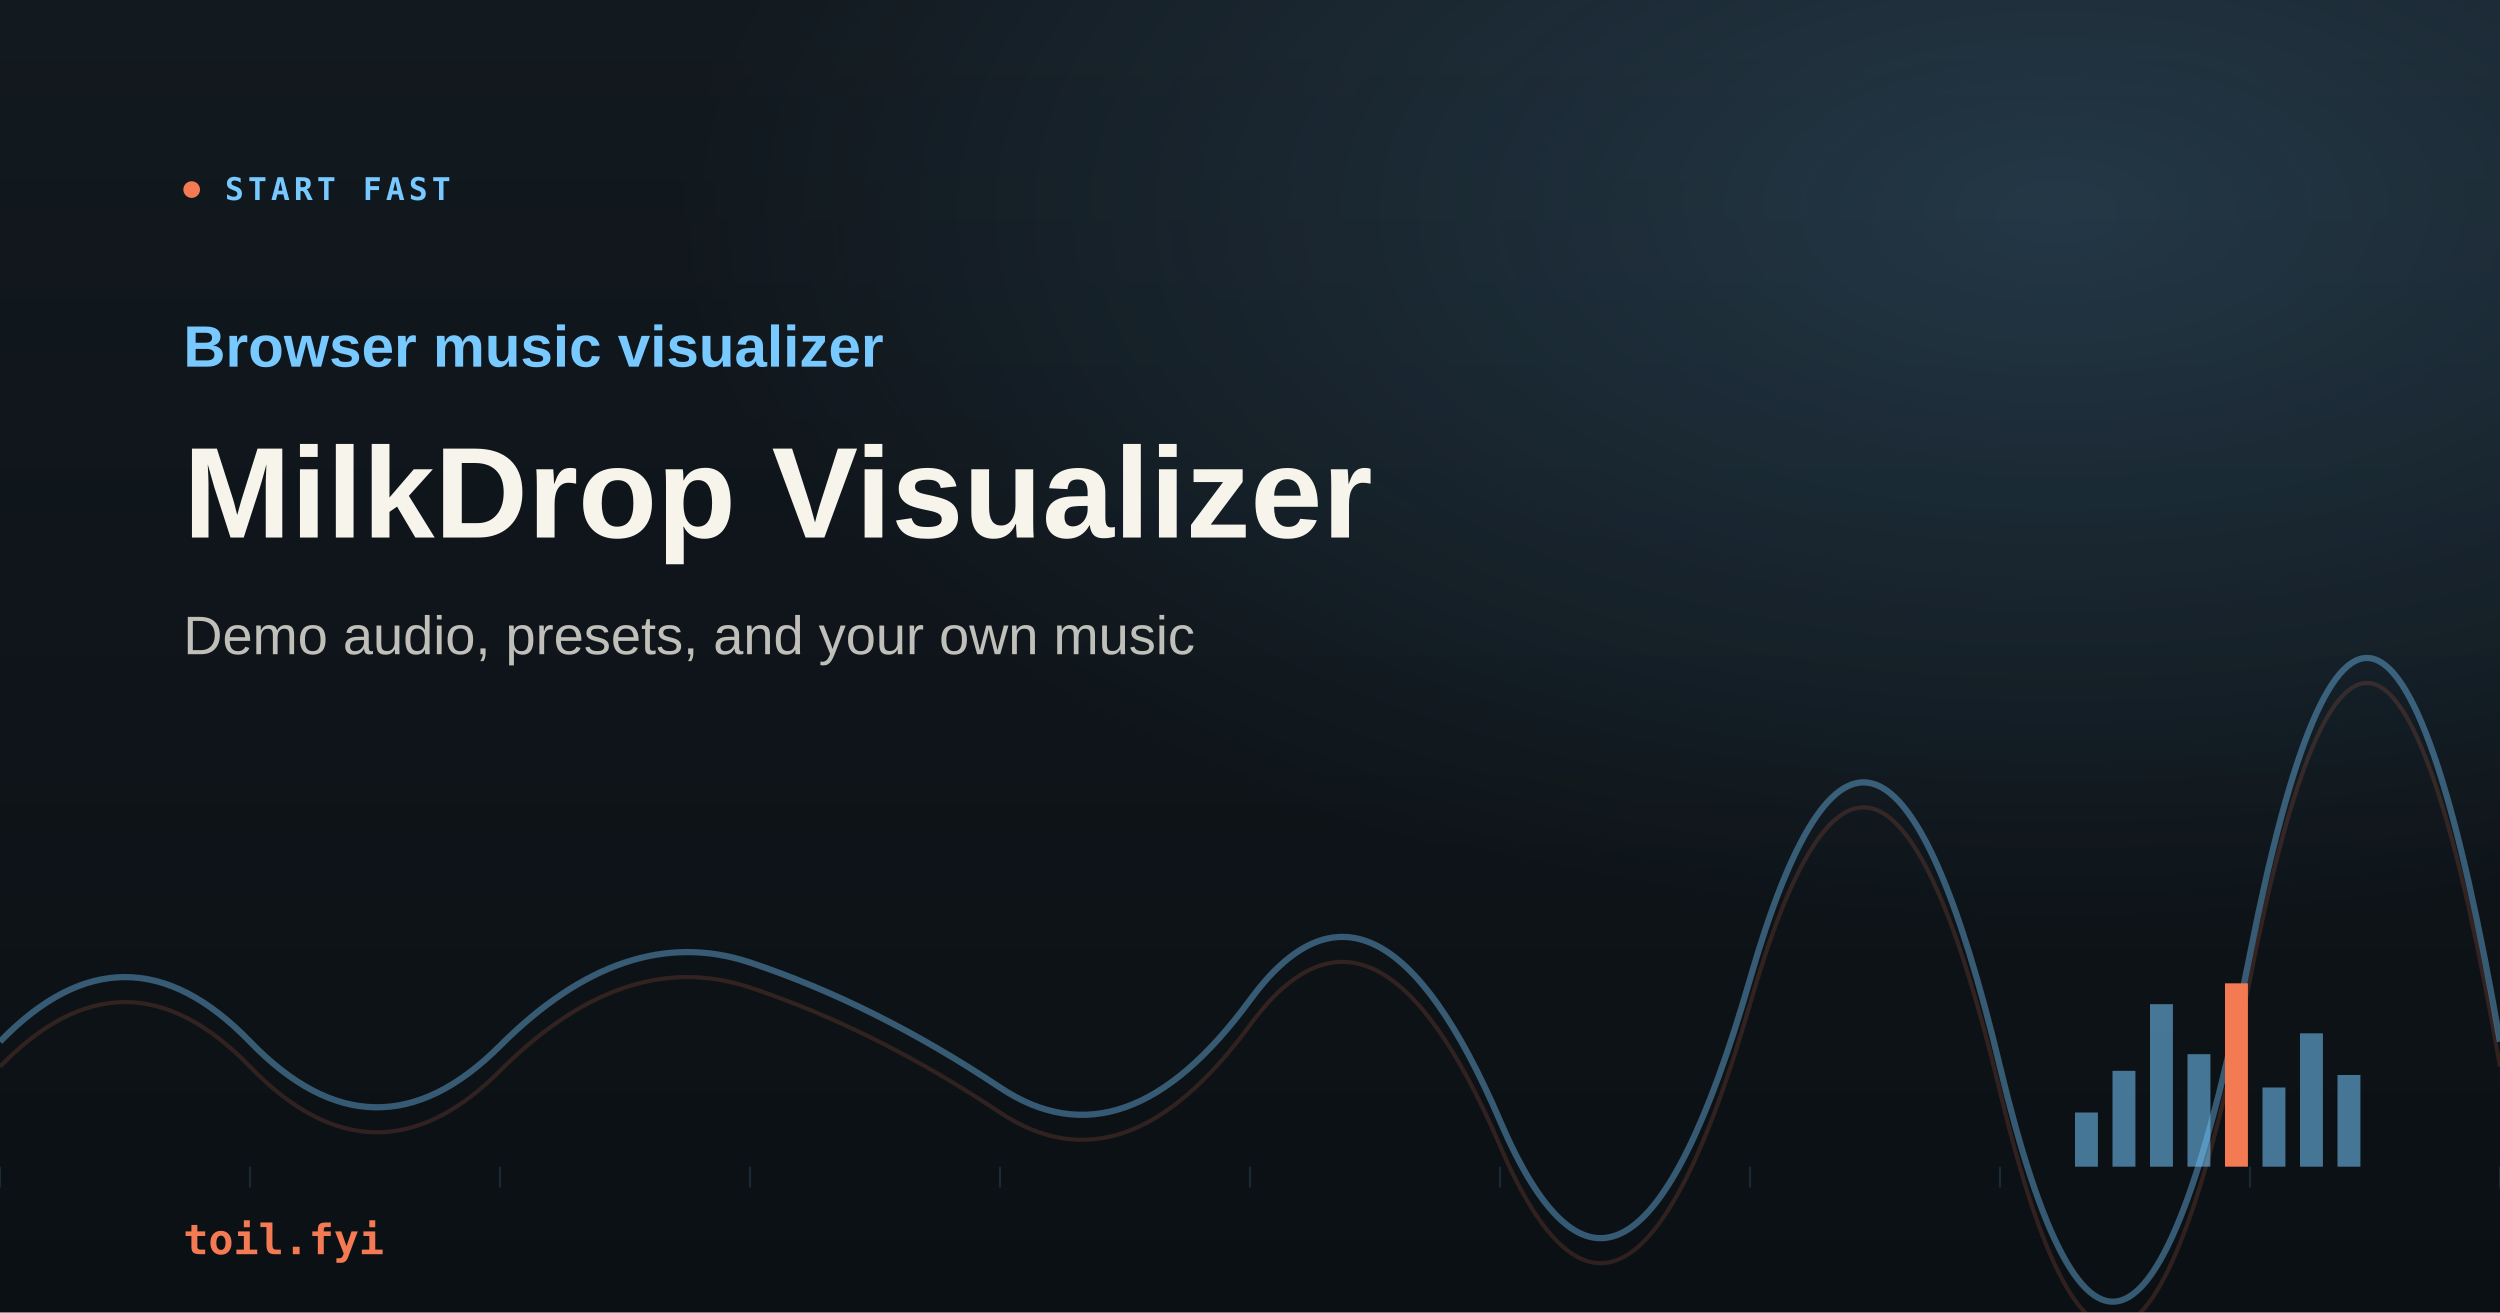
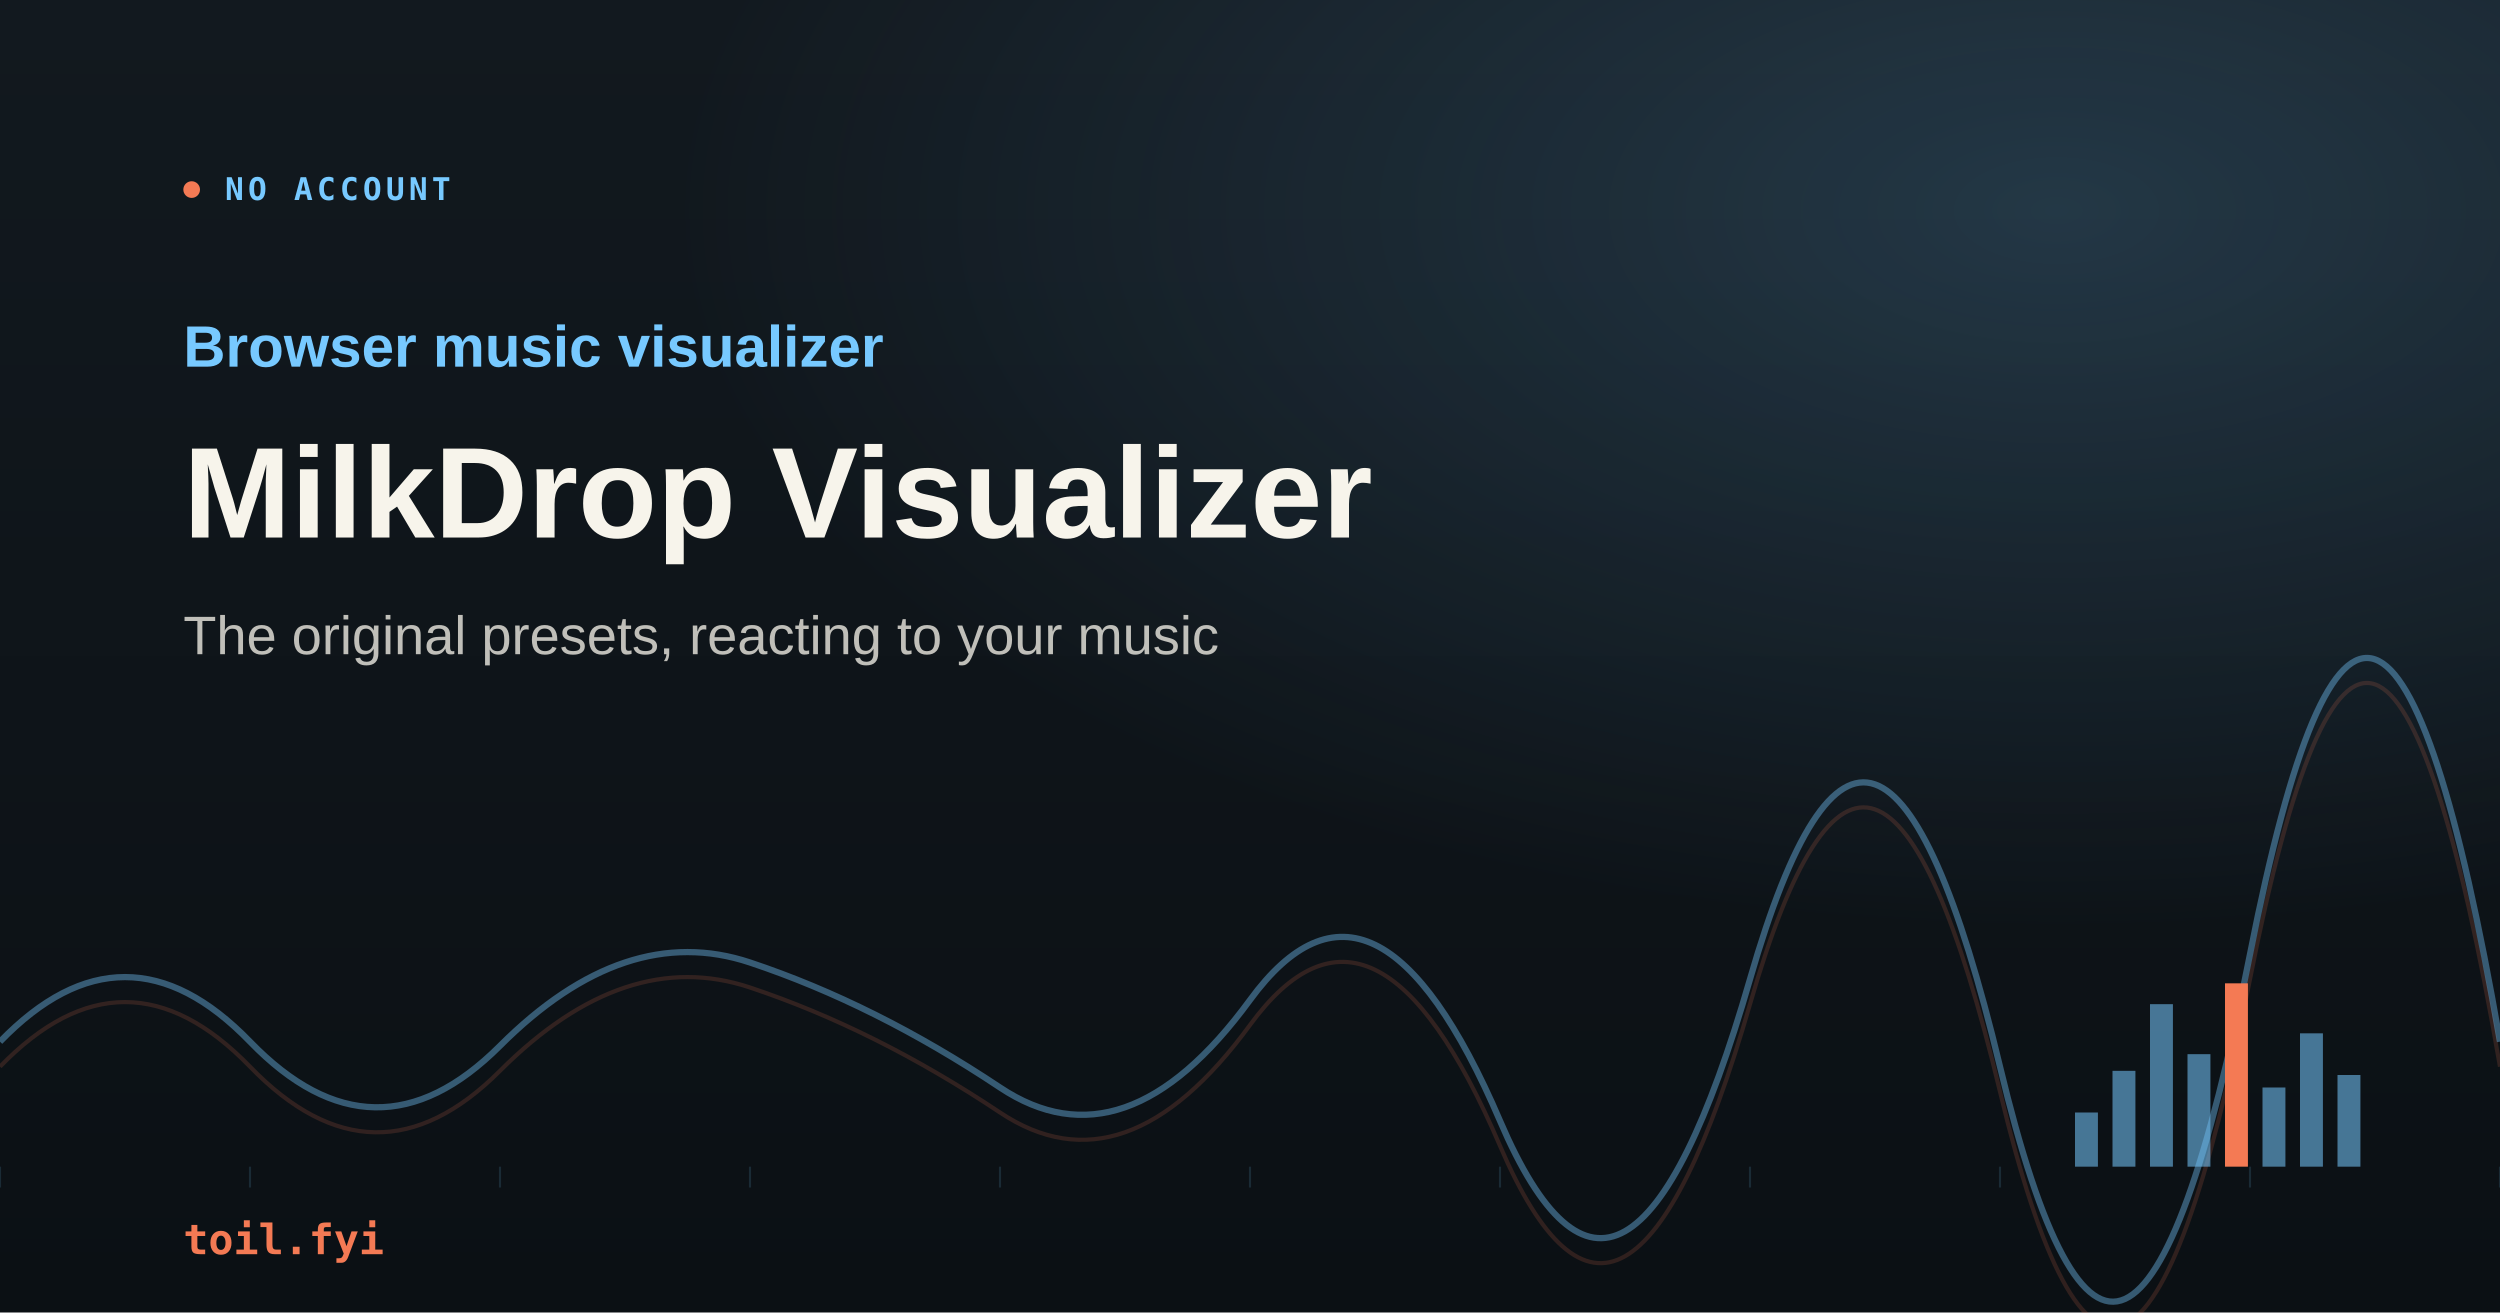
<svg xmlns="http://www.w3.org/2000/svg" width="1200" height="630" viewBox="0 0 1200 630" role="img" aria-label="MilkDrop Visualizer">
  <defs>
    <linearGradient id="bg" x1="0" y1="0" x2="0" y2="1">
      <stop offset="0%" stop-color="#12191f" />
      <stop offset="100%" stop-color="#0b1014" />
    </linearGradient>
    <radialGradient id="glow" cx="82%" cy="16%" r="55%">
      <stop offset="0%" stop-color="rgba(119, 201, 255, 0.18)" />
      <stop offset="100%" stop-color="rgba(119, 201, 255, 0)" />
    </radialGradient>
  </defs>
  <rect width="1200" height="630" fill="url(#bg)" />
  <rect width="1200" height="630" fill="url(#glow)" />
  <g stroke="rgba(119,201,255,0.14)" stroke-width="1">
    <line x1="0" y1="560" x2="0" y2="570" />
    <line x1="120" y1="560" x2="120" y2="570" />
    <line x1="240" y1="560" x2="240" y2="570" />
    <line x1="360" y1="560" x2="360" y2="570" />
    <line x1="480" y1="560" x2="480" y2="570" />
    <line x1="600" y1="560" x2="600" y2="570" />
    <line x1="720" y1="560" x2="720" y2="570" />
    <line x1="840" y1="560" x2="840" y2="570" />
    <line x1="960" y1="560" x2="960" y2="570" />
    <line x1="1080" y1="560" x2="1080" y2="570" />
    <line x1="1200" y1="560" x2="1200" y2="570" />
  </g>
  <path d="M0,500 Q60,438 120,500 T240,502 T360,462 T480,522 T600,480 T720,538 T840,470 T960,512 T1080,458 T1200,500" fill="none" stroke="rgba(244,122,84,0.16)" stroke-width="2" transform="translate(0,12)" />
  <path d="M0,500 Q60,438 120,500 T240,502 T360,462 T480,522 T600,480 T720,538 T840,470 T960,512 T1080,458 T1200,500" fill="none" stroke="rgba(119,201,255,0.4)" stroke-width="3" />
  <circle cx="92" cy="91" r="4" fill="#f47a54" />
-   <text x="108" y="96" font-size="15" font-weight="700" fill="#77c9ff" font-family="Space Mono, monospace" letter-spacing="2">START FAST</text>
+   <text x="108" y="96" font-size="15" font-weight="700" fill="#77c9ff" font-family="Space Mono, monospace" letter-spacing="2">NO ACCOUNT</text>
  <text x="88" y="176" font-size="28" font-weight="600" fill="#77c9ff" font-family="Space Grotesk, Arial, sans-serif">Browser music visualizer</text>
  <text x="88" y="258" font-size="62" font-weight="700" fill="#f7f4eb" font-family="Space Grotesk, Arial, sans-serif">MilkDrop Visualizer</text>
-   <text x="88" y="314" font-size="26" fill="rgba(247,244,235,0.76)" font-family="Space Grotesk, Arial, sans-serif">Demo audio, presets, and your own music</text>
+   <text x="88" y="314" font-size="26" fill="rgba(247,244,235,0.76)" font-family="Space Grotesk, Arial, sans-serif">The original presets, reacting to your music</text>
  <g transform="translate(996,560)">
    <rect x="0" y="-26" width="11" height="26" fill="rgba(119,201,255,0.55)" />
    <rect x="18" y="-46" width="11" height="46" fill="rgba(119,201,255,0.55)" />
    <rect x="36" y="-78" width="11" height="78" fill="rgba(119,201,255,0.55)" />
    <rect x="54" y="-54" width="11" height="54" fill="rgba(119,201,255,0.55)" />
    <rect x="72" y="-88" width="11" height="88" fill="#f47a54" />
    <rect x="90" y="-38" width="11" height="38" fill="rgba(119,201,255,0.55)" />
    <rect x="108" y="-64" width="11" height="64" fill="rgba(119,201,255,0.55)" />
    <rect x="126" y="-44" width="11" height="44" fill="rgba(119,201,255,0.55)" />
  </g>
  <text x="88" y="602" font-size="20" font-weight="700" fill="#f47a54" font-family="Space Mono, monospace">toil.fyi</text>
</svg>
